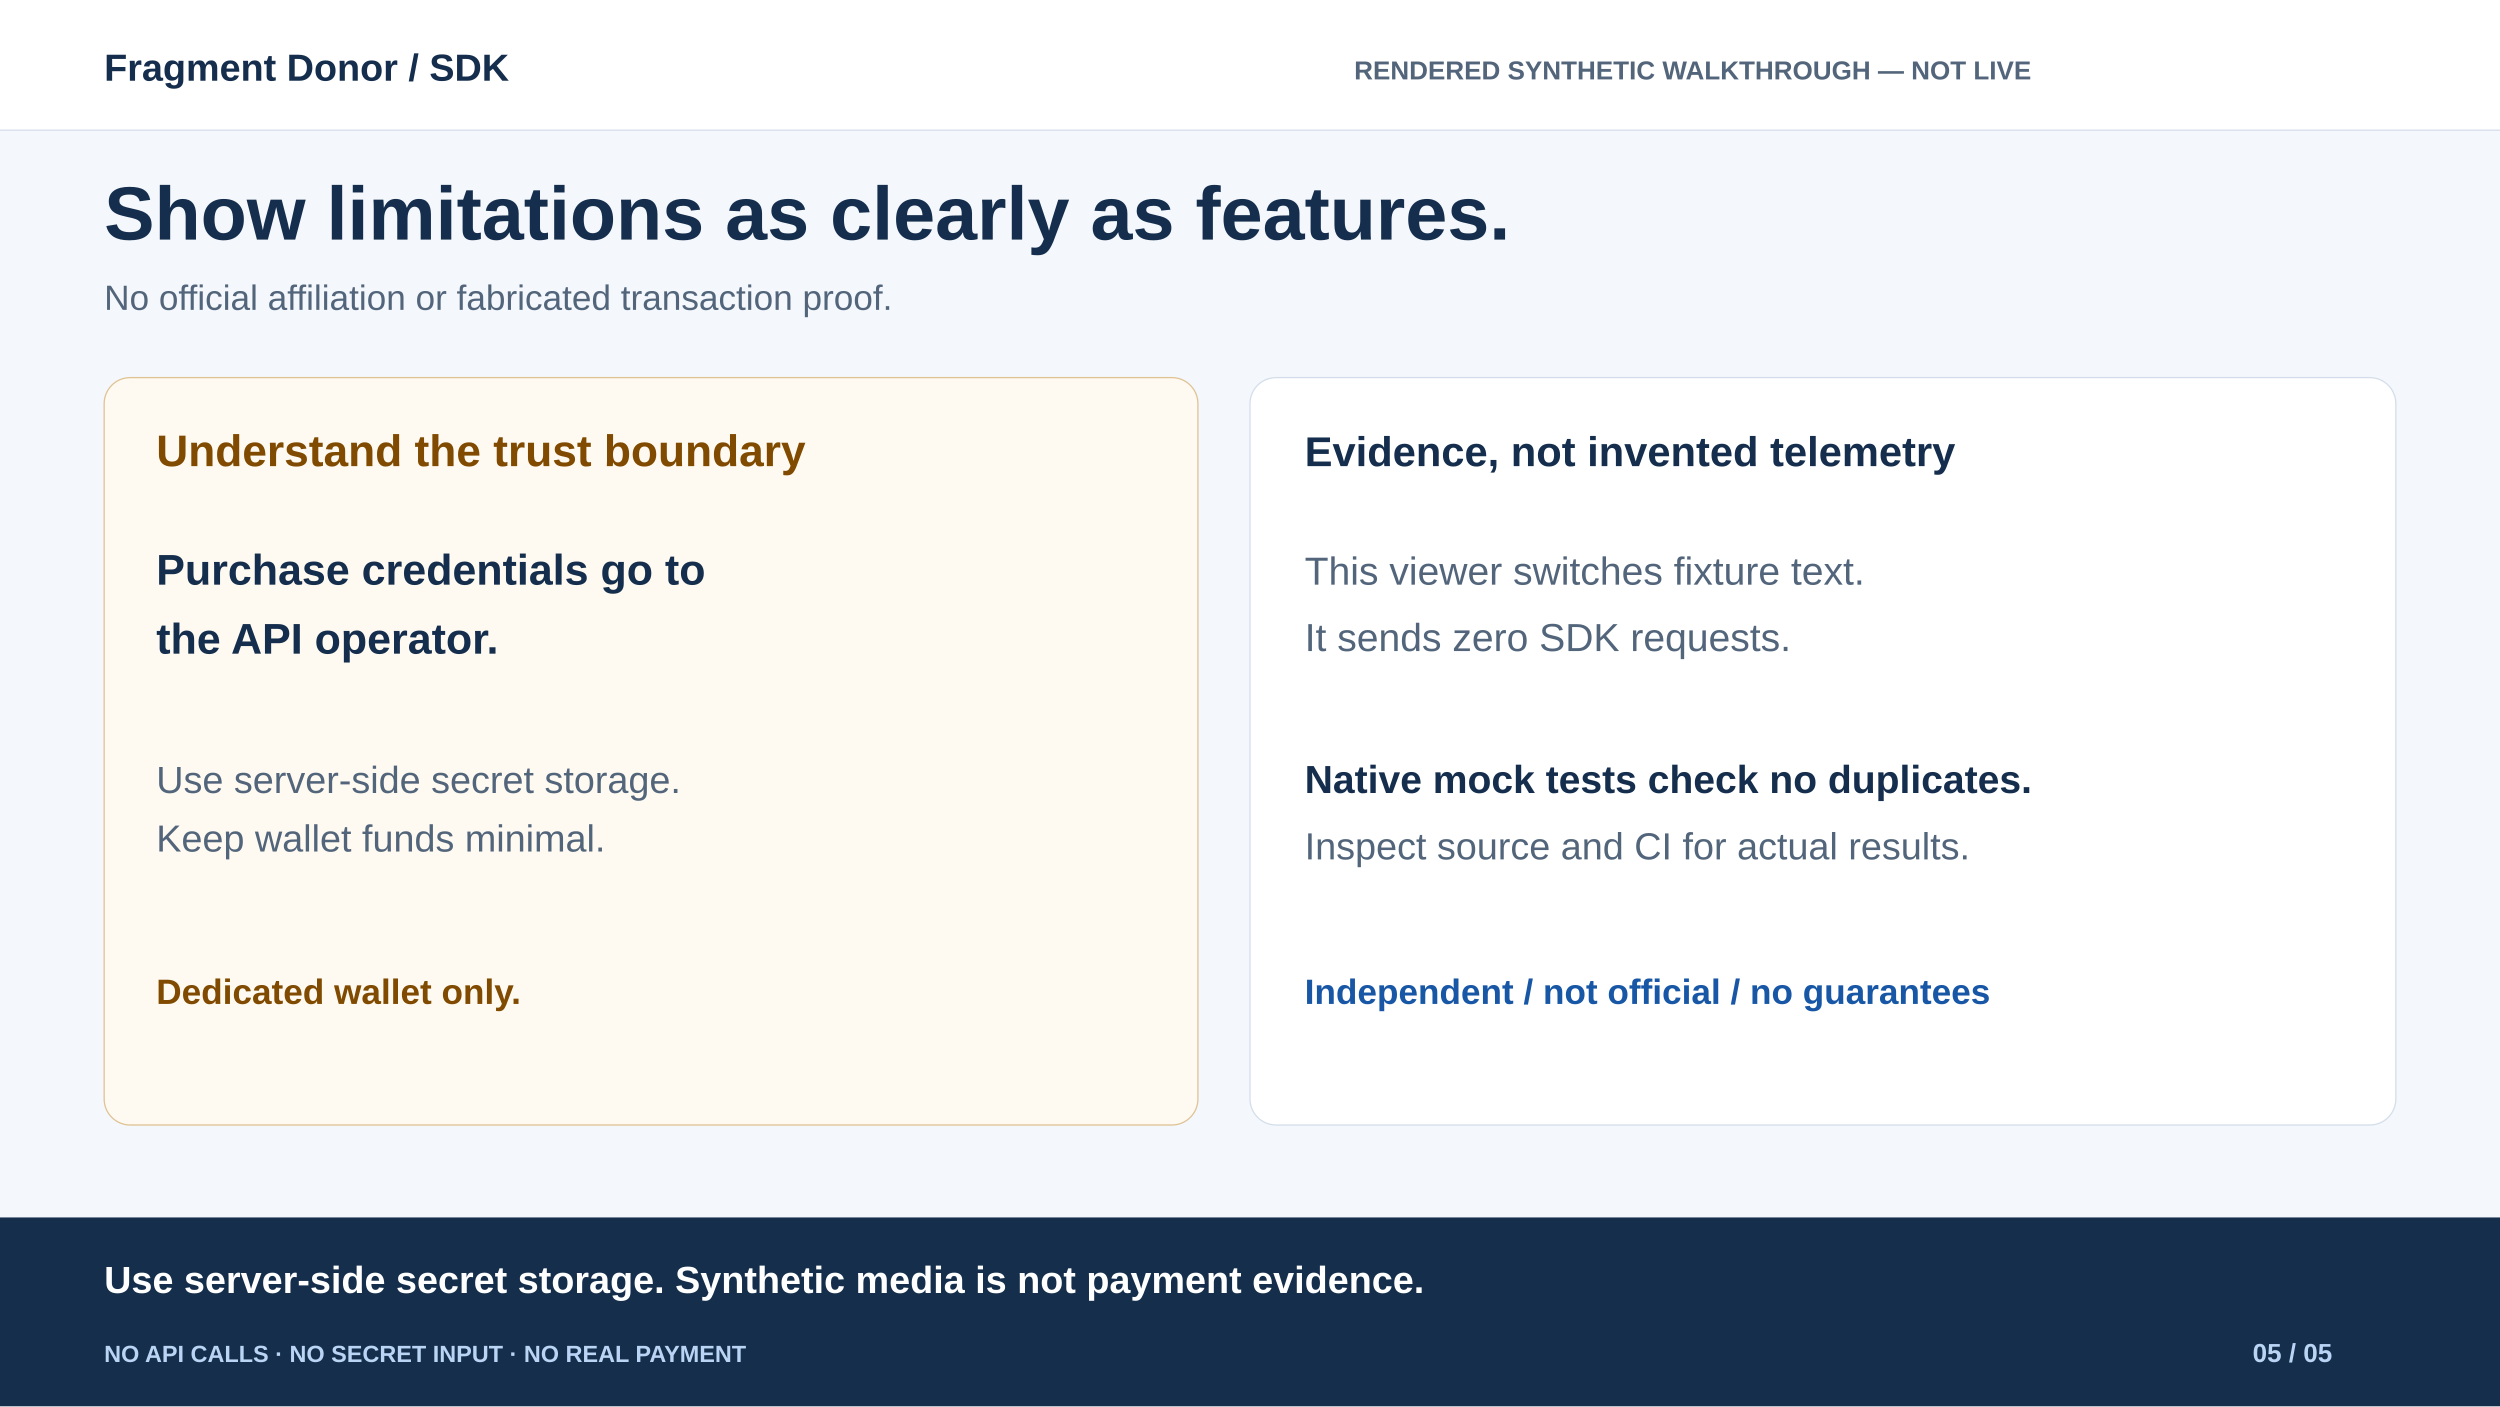
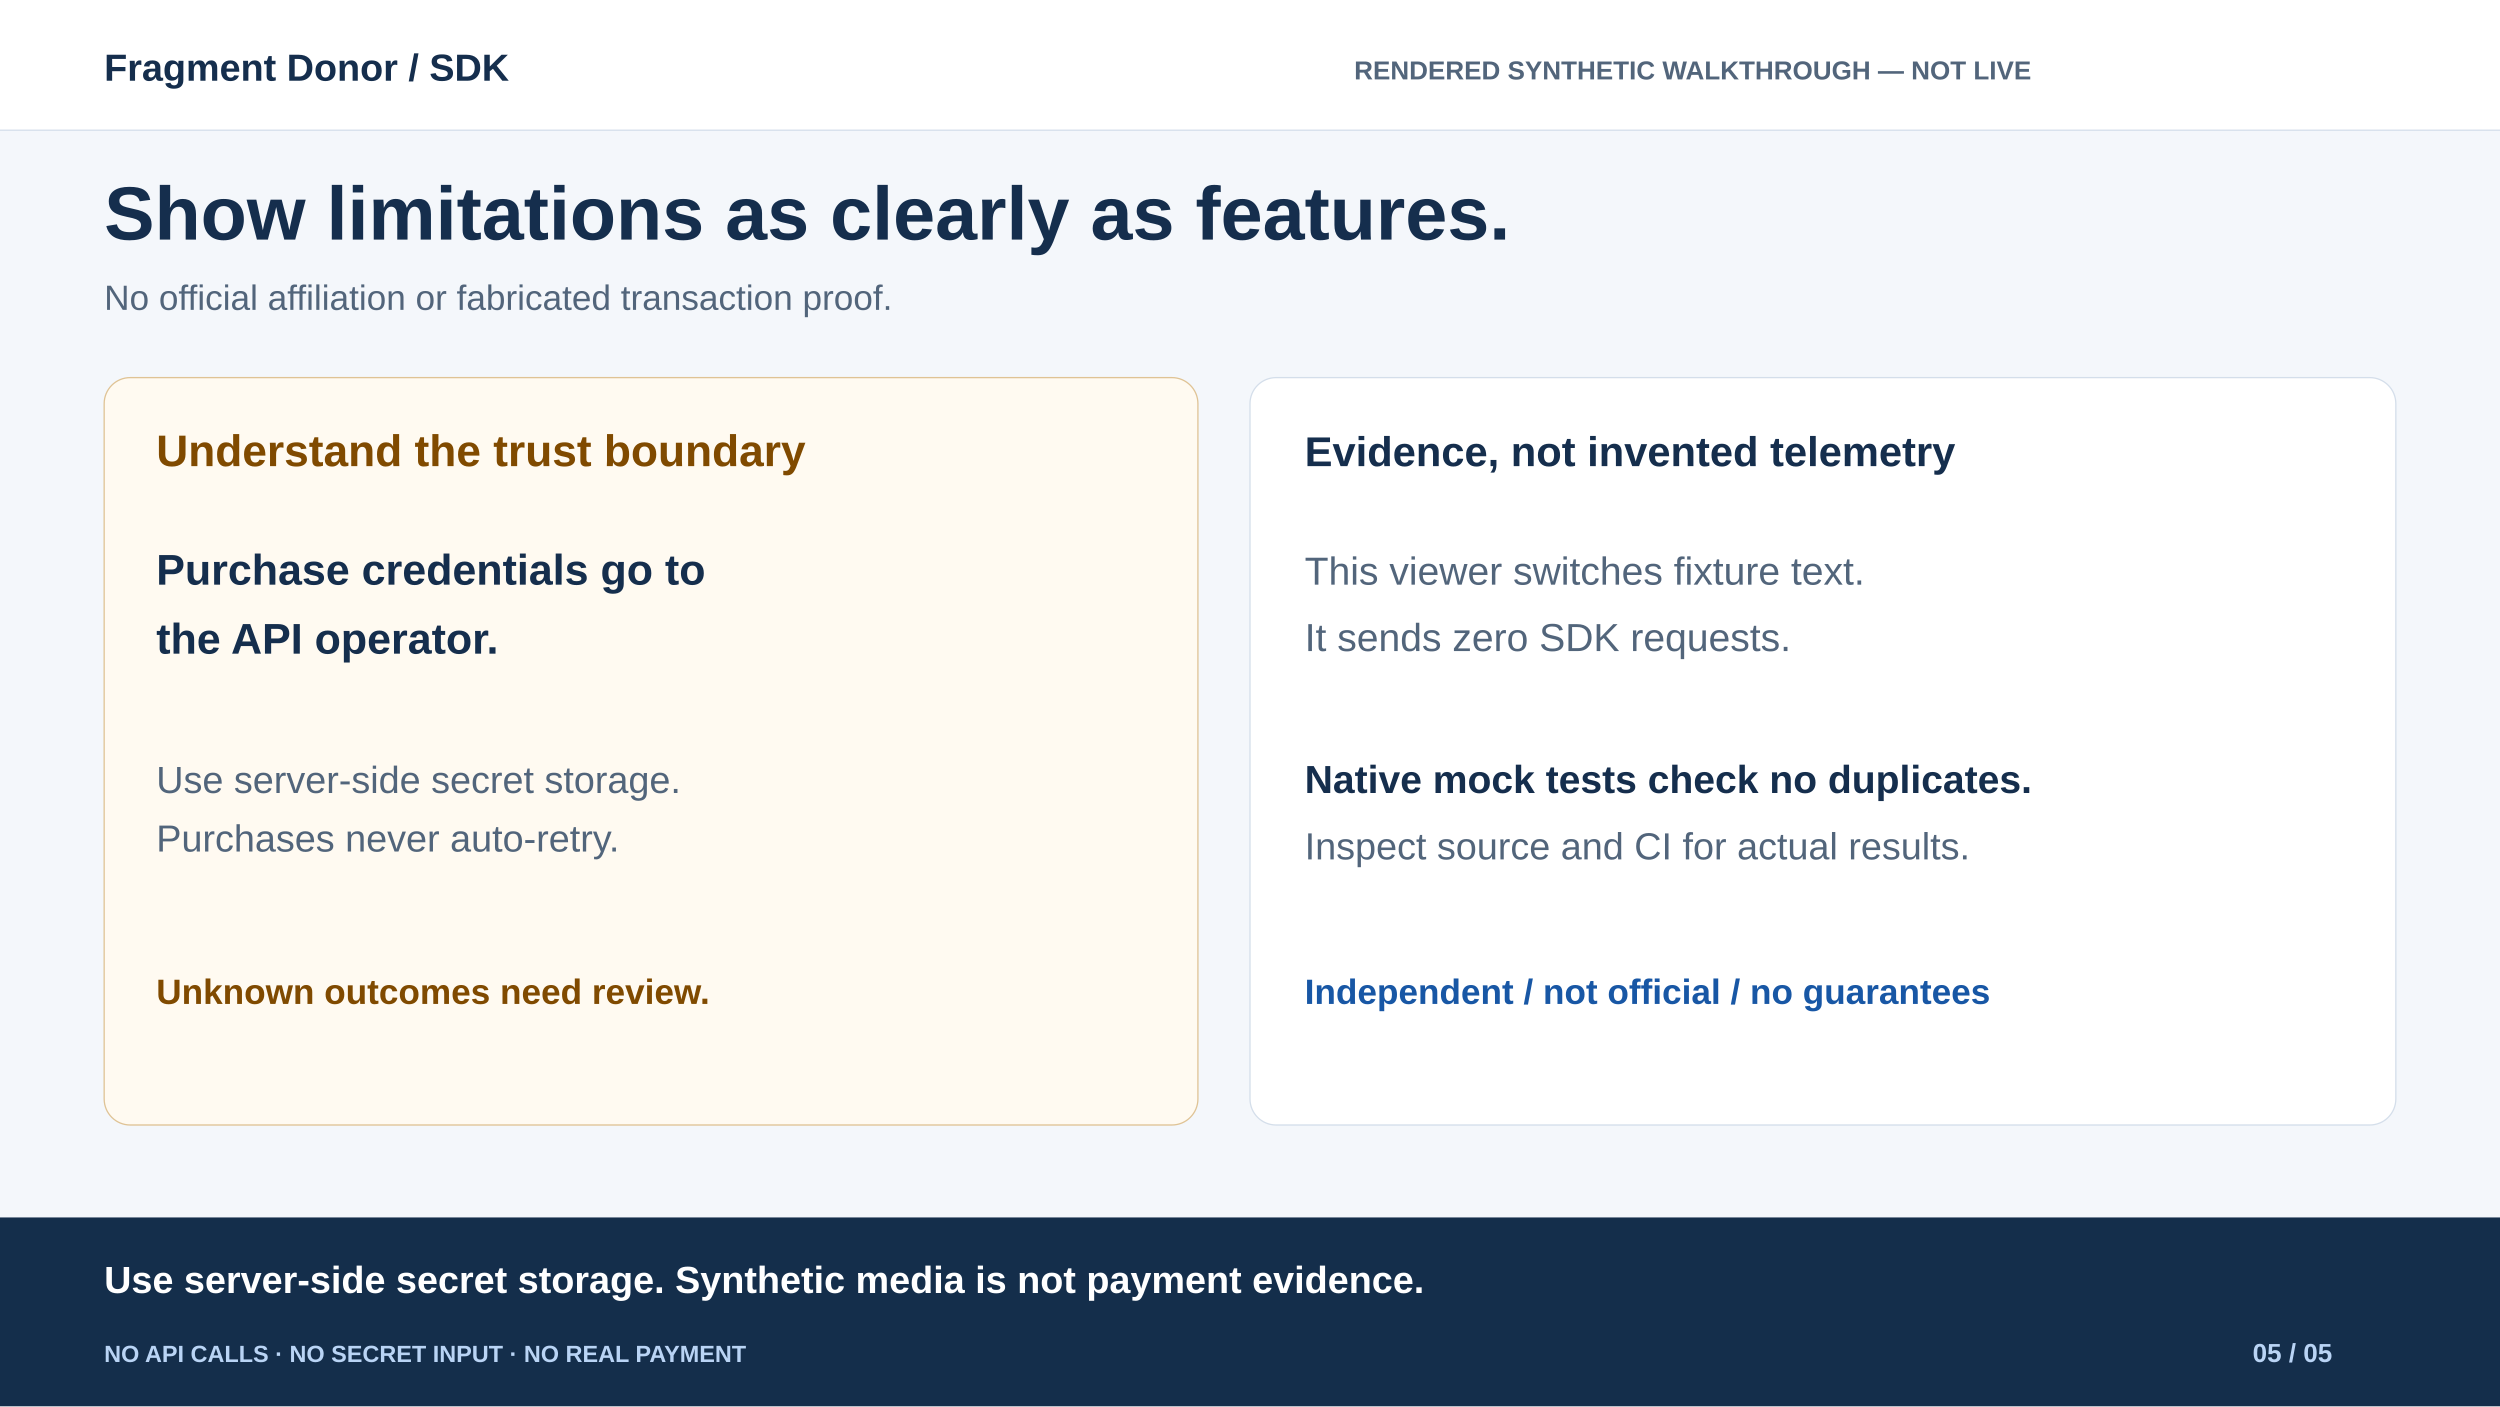
<svg xmlns="http://www.w3.org/2000/svg" width="1920" height="1080" viewBox="0 0 1920 1080">
  <rect width="1920" height="1080" fill="#f4f7fb" />
  <rect width="1920" height="100" fill="#fff" />
  <path d="M0 100H1920" stroke="#d4deea" />
  <text x="80" y="62" font-size="29" fill="#152e4d" font-weight="800" font-family="Segoe UI,Arial,sans-serif">Fragment Donor / SDK</text>
  <text x="1040" y="61" font-size="20" fill="#52657b" font-weight="700" font-family="Segoe UI,Arial,sans-serif">RENDERED SYNTHETIC WALKTHROUGH — NOT LIVE</text>
  <text x="80" y="184" font-size="58" fill="#152e4d" font-weight="800" font-family="Segoe UI,Arial,sans-serif">Show limitations as clearly as features.</text>
  <text x="80" y="238" font-size="27" fill="#52657b" font-weight="400" font-family="Segoe UI,Arial,sans-serif">No official affiliation or fabricated transaction proof.</text>
  <rect x="80" y="290" width="840" height="574" rx="20" fill="#fffaf1" stroke="#dfc395" />
  <text x="120" y="358" font-size="34" fill="#804a00" font-weight="750" font-family="Segoe UI,Arial,sans-serif">Understand the trust boundary</text>
  <text x="120" y="449" font-size="33" fill="#152e4d" font-weight="650" font-family="Segoe UI,Arial,sans-serif">Purchase credentials go to</text>
  <text x="120" y="502" font-size="33" fill="#152e4d" font-weight="650" font-family="Segoe UI,Arial,sans-serif">the API operator.</text>
  <text x="120" y="609" font-size="29" fill="#52657b" font-weight="400" font-family="Segoe UI,Arial,sans-serif">Use server-side secret storage.</text>
-   <text x="120" y="654" font-size="29" fill="#52657b" font-weight="400" font-family="Segoe UI,Arial,sans-serif">Keep wallet funds minimal.</text>
-   <text x="120" y="771" font-size="27" fill="#804a00" font-weight="700" font-family="Segoe UI,Arial,sans-serif">Dedicated wallet only.</text>
+   <text x="120" y="654" font-size="29" fill="#52657b" font-weight="400" font-family="Segoe UI,Arial,sans-serif">Purchases never auto-retry.</text>
+   <text x="120" y="771" font-size="27" fill="#804a00" font-weight="700" font-family="Segoe UI,Arial,sans-serif">Unknown outcomes need review.</text>
  <rect x="960" y="290" width="880" height="574" rx="20" fill="#fff" stroke="#d4deea" />
  <text x="1002" y="358" font-size="32" fill="#152e4d" font-weight="750" font-family="Segoe UI,Arial,sans-serif">Evidence, not invented telemetry</text>
  <text x="1002" y="449" font-size="30" fill="#52657b" font-weight="400" font-family="Segoe UI,Arial,sans-serif">This viewer switches fixture text.</text>
  <text x="1002" y="500" font-size="30" fill="#52657b" font-weight="400" font-family="Segoe UI,Arial,sans-serif">It sends zero SDK requests.</text>
  <text x="1002" y="609" font-size="30" fill="#152e4d" font-weight="650" font-family="Segoe UI,Arial,sans-serif">Native mock tests check no duplicates.</text>
  <text x="1002" y="660" font-size="29" fill="#52657b" font-weight="400" font-family="Segoe UI,Arial,sans-serif">Inspect source and CI for actual results.</text>
  <text x="1002" y="771" font-size="27" fill="#1857a5" font-weight="700" font-family="Segoe UI,Arial,sans-serif">Independent / not official / no guarantees</text>
  <rect x="0" y="935" width="1920" height="145" fill="#142e4b" />
  <text x="80" y="993" font-size="29" fill="#fff" font-weight="600" font-family="Segoe UI,Arial,sans-serif">Use server-side secret storage. Synthetic media is not payment evidence.</text>
  <text x="80" y="1046" font-size="18" fill="#b9d4f5" font-weight="700" font-family="Segoe UI,Arial,sans-serif">NO API CALLS · NO SECRET INPUT · NO REAL PAYMENT</text>
  <text x="1730" y="1046" font-size="20" fill="#b9d4f5" font-weight="700" font-family="Segoe UI,Arial,sans-serif">05 / 05</text>
</svg>
